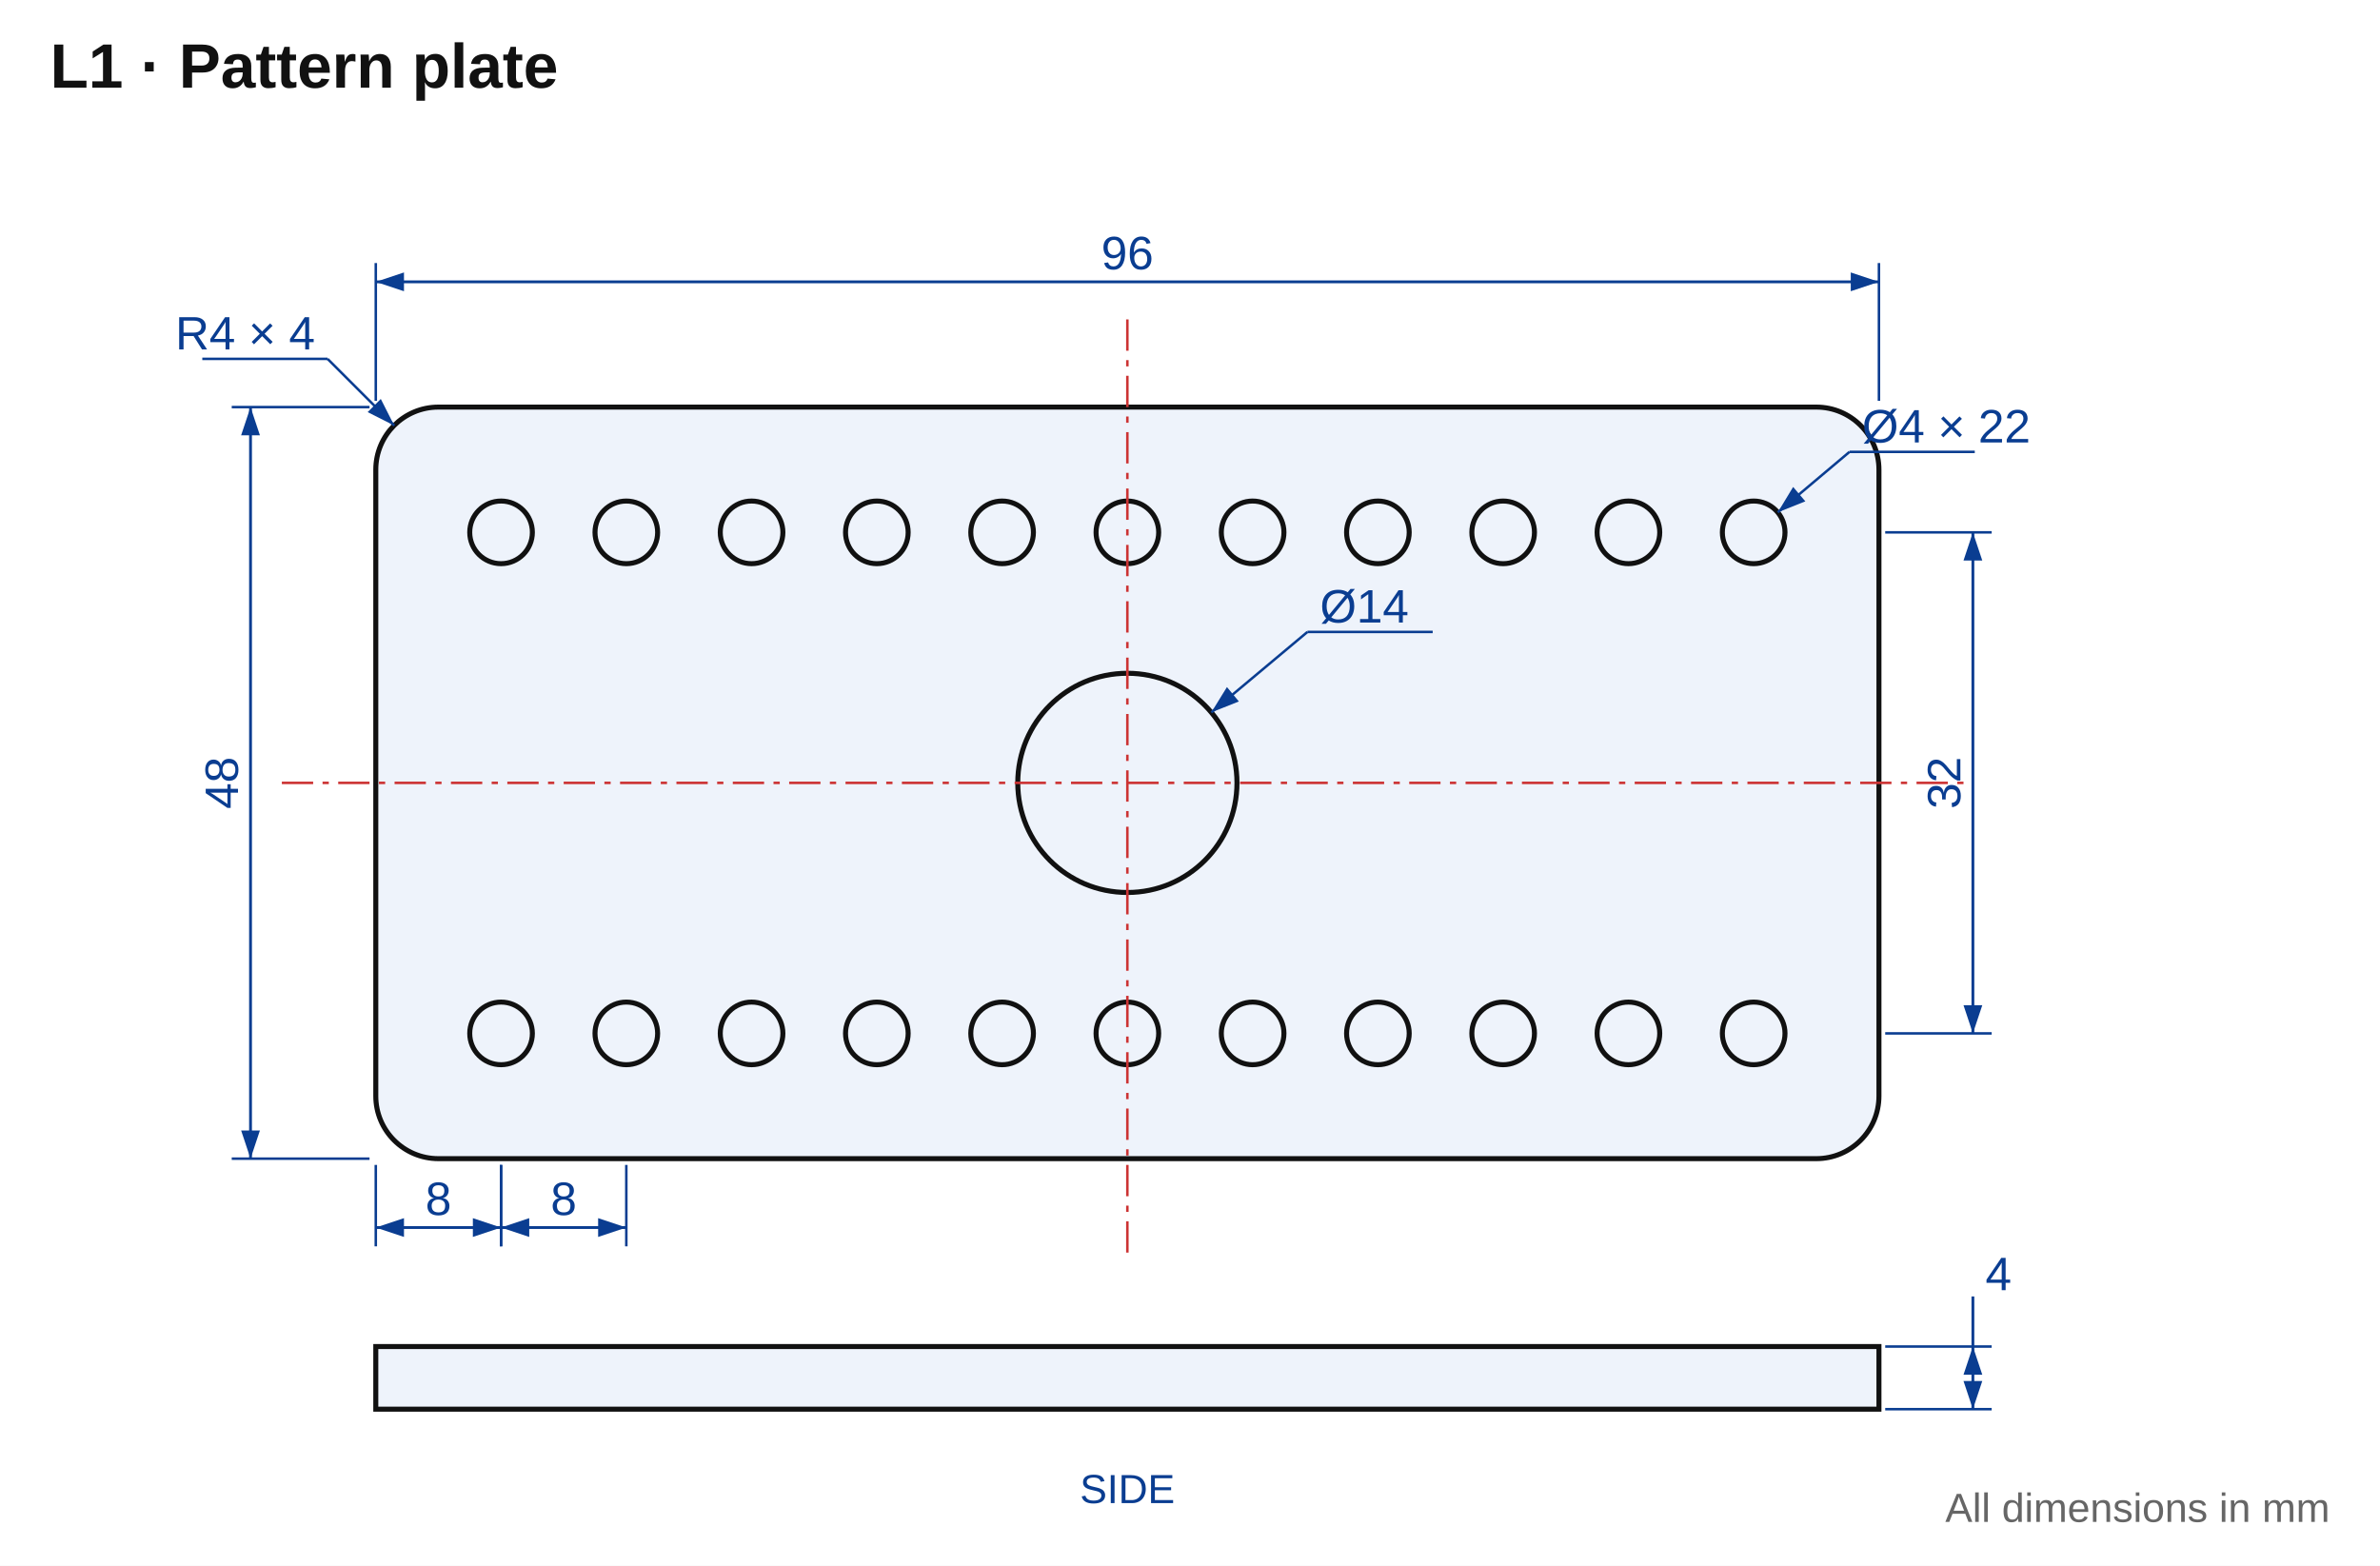
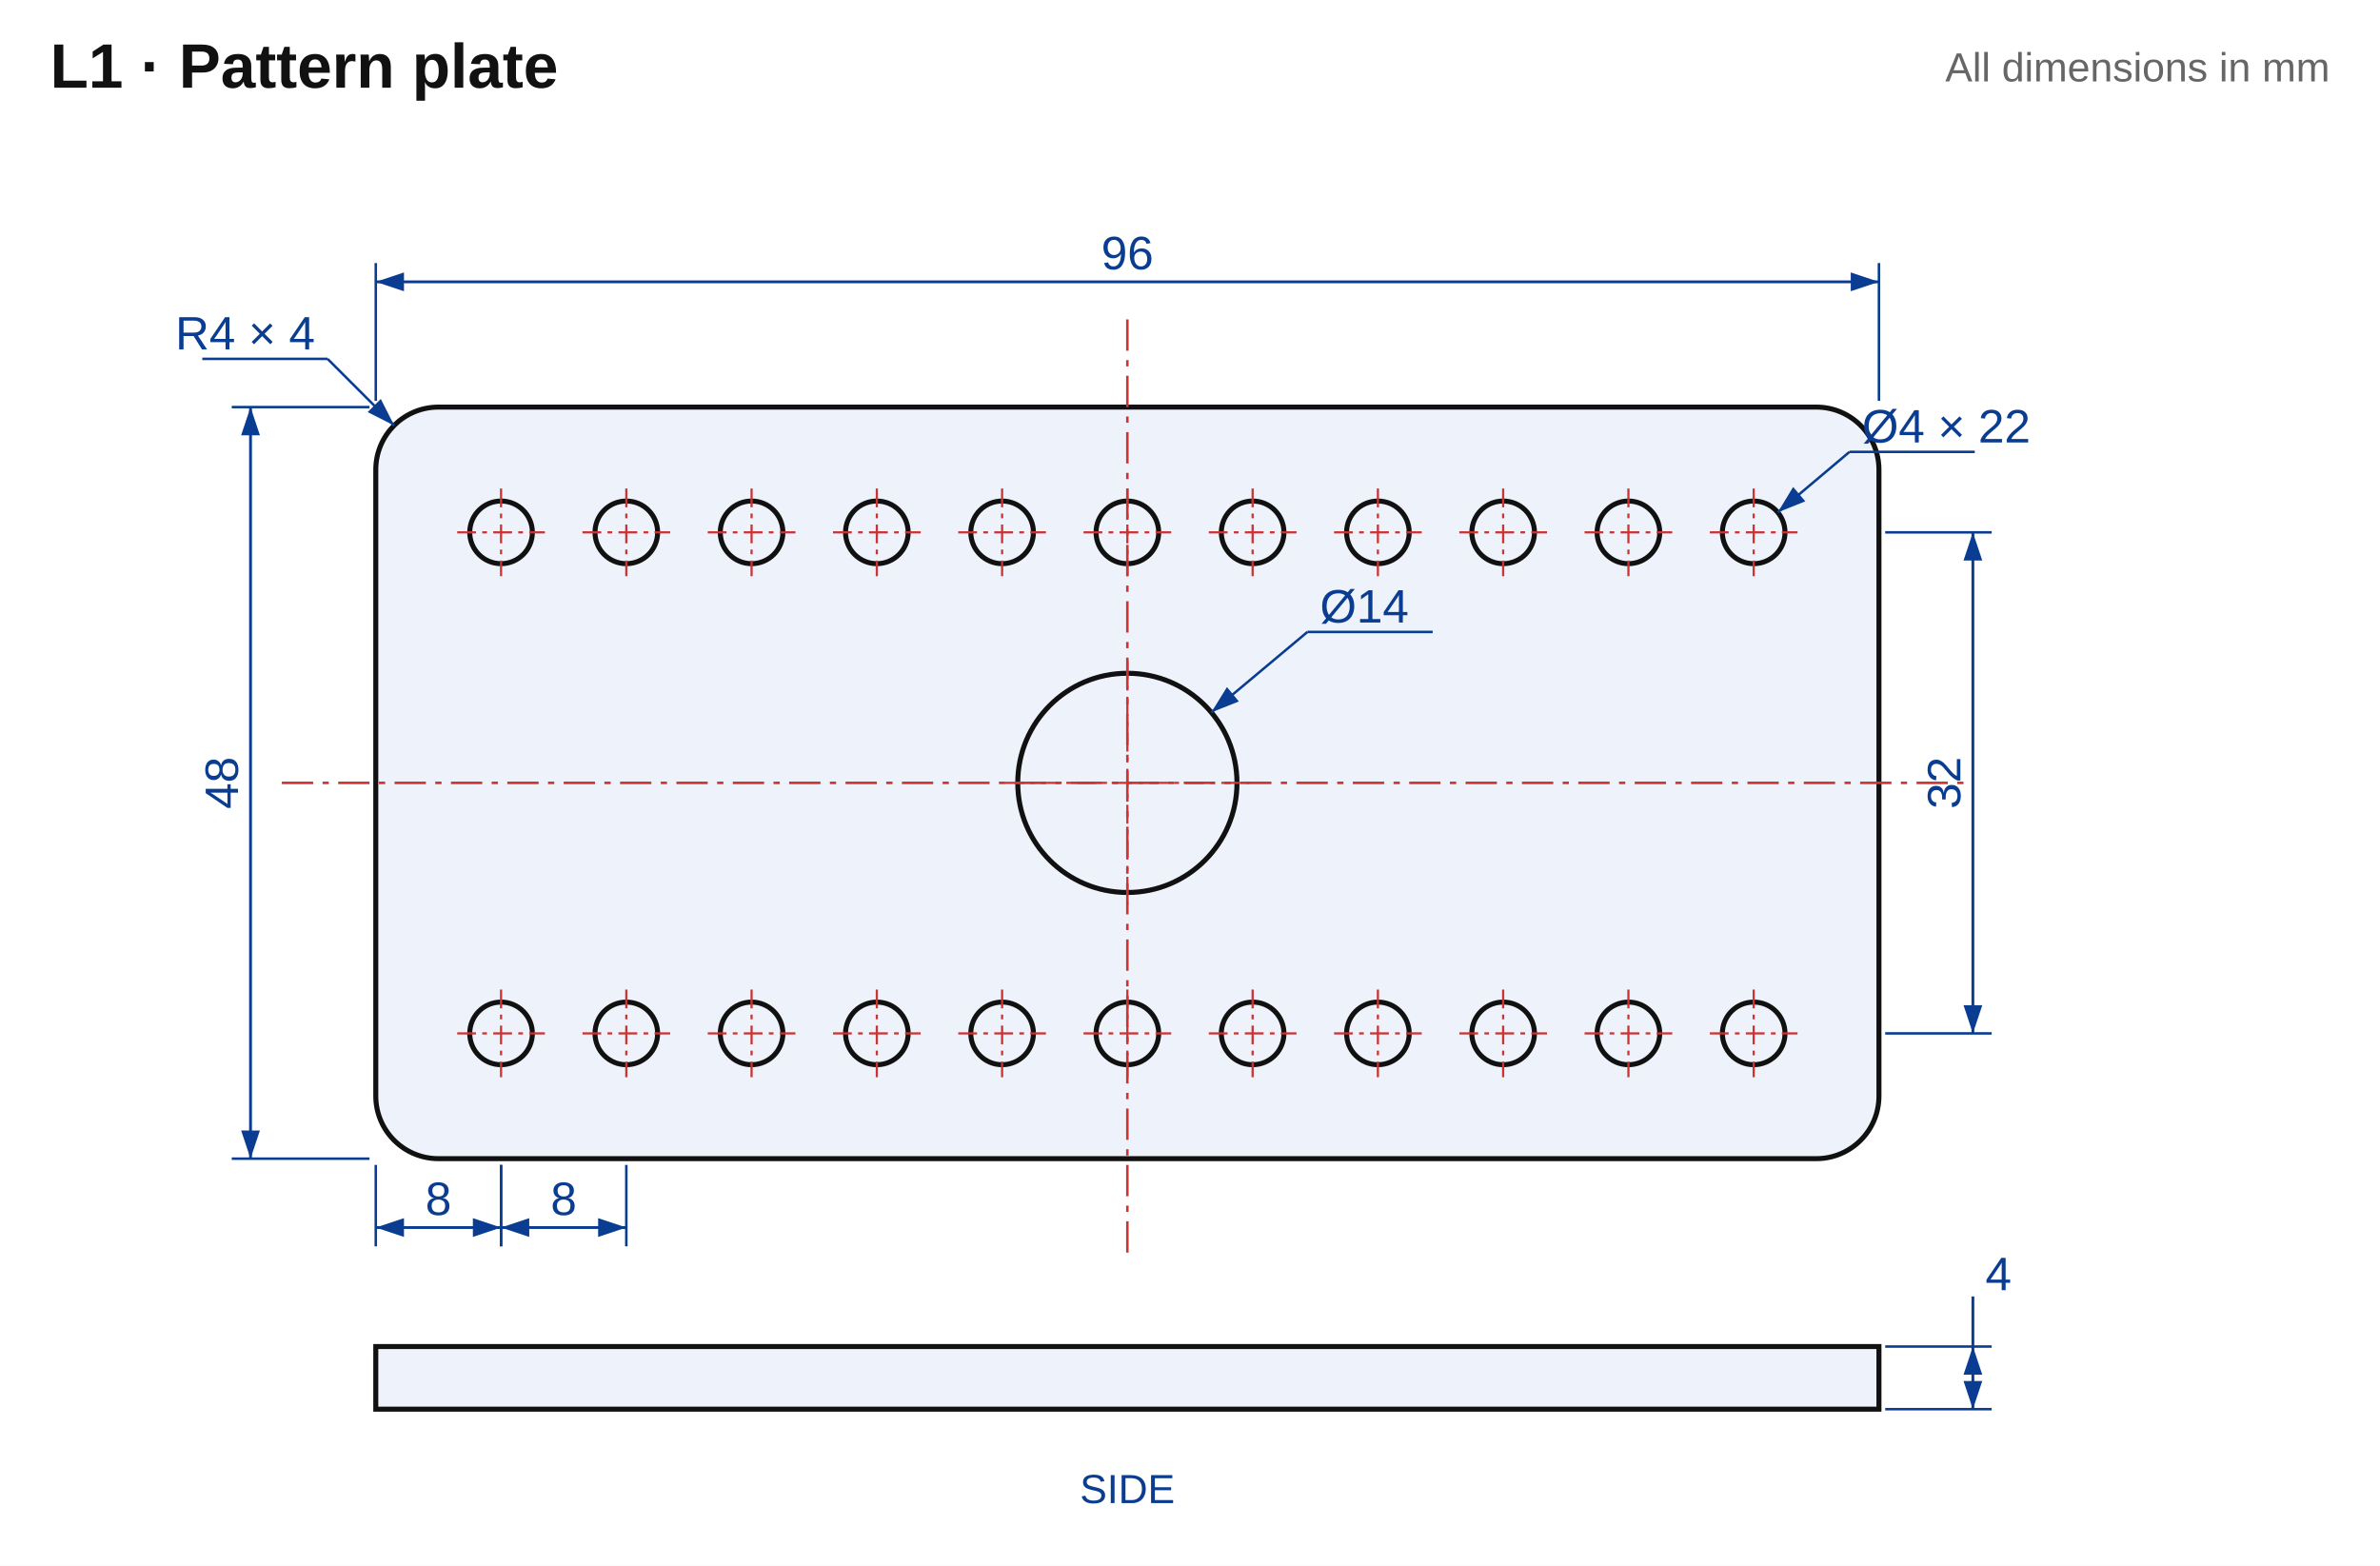
<svg xmlns="http://www.w3.org/2000/svg" viewBox="0 0 760 500" width="760" height="500">
  <rect width="100%" height="100%" fill="white" />
  <text x="16" y="28" font-size="20" font-weight="bold" font-family="Arial,Helvetica,sans-serif" fill="#111">L1 · Pattern plate</text>
-   <text x="744" y="486" font-size="13" text-anchor="end" font-family="Arial,Helvetica,sans-serif" fill="#666">All dimensions in mm</text>
+   <text x="744" y="26" font-size="13" text-anchor="end" font-family="Arial,Helvetica,sans-serif" fill="#666">All dimensions in mm</text>
  <rect x="120.0" y="130.0" width="480.0" height="240.0" rx="20.0" fill="#eef3fb" stroke="#111" stroke-width="1.6" />
  <circle cx="360.0" cy="250.0" r="35.0" fill="none" stroke="#111" stroke-width="1.6" />
+   <g stroke="#c33" stroke-width="0.7" stroke-dasharray="6 2 1.5 2">
+     <line x1="321.0" y1="250.0" x2="399.0" y2="250.0" />
+     <line x1="360.0" y1="211.0" x2="360.0" y2="289.0" />
+   </g>
  <circle cx="160.0" cy="330.0" r="10.0" fill="none" stroke="#111" stroke-width="1.6" />
+   <g stroke="#c33" stroke-width="0.7" stroke-dasharray="6 2 1.5 2">
+     <line x1="146.0" y1="330.0" x2="174.0" y2="330.0" />
+     <line x1="160.0" y1="316.0" x2="160.0" y2="344.0" />
+   </g>
  <circle cx="200.0" cy="330.0" r="10.0" fill="none" stroke="#111" stroke-width="1.6" />
+   <g stroke="#c33" stroke-width="0.7" stroke-dasharray="6 2 1.5 2">
+     <line x1="186.0" y1="330.0" x2="214.0" y2="330.0" />
+     <line x1="200.0" y1="316.0" x2="200.0" y2="344.0" />
+   </g>
  <circle cx="240.0" cy="330.0" r="10.0" fill="none" stroke="#111" stroke-width="1.6" />
+   <g stroke="#c33" stroke-width="0.7" stroke-dasharray="6 2 1.5 2">
+     <line x1="226.0" y1="330.0" x2="254.0" y2="330.0" />
+     <line x1="240.0" y1="316.0" x2="240.0" y2="344.0" />
+   </g>
  <circle cx="280.0" cy="330.0" r="10.0" fill="none" stroke="#111" stroke-width="1.6" />
+   <g stroke="#c33" stroke-width="0.7" stroke-dasharray="6 2 1.5 2">
+     <line x1="266.0" y1="330.0" x2="294.0" y2="330.0" />
+     <line x1="280.0" y1="316.0" x2="280.0" y2="344.0" />
+   </g>
  <circle cx="320.0" cy="330.0" r="10.0" fill="none" stroke="#111" stroke-width="1.6" />
+   <g stroke="#c33" stroke-width="0.7" stroke-dasharray="6 2 1.5 2">
+     <line x1="306.0" y1="330.0" x2="334.0" y2="330.0" />
+     <line x1="320.0" y1="316.0" x2="320.0" y2="344.0" />
+   </g>
  <circle cx="360.0" cy="330.0" r="10.0" fill="none" stroke="#111" stroke-width="1.6" />
+   <g stroke="#c33" stroke-width="0.7" stroke-dasharray="6 2 1.5 2">
+     <line x1="346.0" y1="330.0" x2="374.0" y2="330.0" />
+     <line x1="360.0" y1="316.0" x2="360.0" y2="344.0" />
+   </g>
  <circle cx="400.0" cy="330.0" r="10.0" fill="none" stroke="#111" stroke-width="1.6" />
+   <g stroke="#c33" stroke-width="0.7" stroke-dasharray="6 2 1.5 2">
+     <line x1="386.0" y1="330.0" x2="414.0" y2="330.0" />
+     <line x1="400.0" y1="316.0" x2="400.0" y2="344.0" />
+   </g>
  <circle cx="440.0" cy="330.0" r="10.0" fill="none" stroke="#111" stroke-width="1.6" />
+   <g stroke="#c33" stroke-width="0.7" stroke-dasharray="6 2 1.5 2">
+     <line x1="426.0" y1="330.0" x2="454.0" y2="330.0" />
+     <line x1="440.0" y1="316.0" x2="440.0" y2="344.0" />
+   </g>
  <circle cx="480.0" cy="330.0" r="10.0" fill="none" stroke="#111" stroke-width="1.6" />
+   <g stroke="#c33" stroke-width="0.7" stroke-dasharray="6 2 1.5 2">
+     <line x1="466.0" y1="330.0" x2="494.0" y2="330.0" />
+     <line x1="480.0" y1="316.0" x2="480.0" y2="344.0" />
+   </g>
  <circle cx="520.0" cy="330.0" r="10.0" fill="none" stroke="#111" stroke-width="1.6" />
+   <g stroke="#c33" stroke-width="0.7" stroke-dasharray="6 2 1.5 2">
+     <line x1="506.0" y1="330.0" x2="534.0" y2="330.0" />
+     <line x1="520.0" y1="316.0" x2="520.0" y2="344.0" />
+   </g>
  <circle cx="560.0" cy="330.0" r="10.0" fill="none" stroke="#111" stroke-width="1.6" />
+   <g stroke="#c33" stroke-width="0.7" stroke-dasharray="6 2 1.5 2">
+     <line x1="546.0" y1="330.0" x2="574.0" y2="330.0" />
+     <line x1="560.0" y1="316.0" x2="560.0" y2="344.0" />
+   </g>
  <circle cx="160.0" cy="170.0" r="10.0" fill="none" stroke="#111" stroke-width="1.6" />
+   <g stroke="#c33" stroke-width="0.7" stroke-dasharray="6 2 1.5 2">
+     <line x1="146.0" y1="170.0" x2="174.0" y2="170.0" />
+     <line x1="160.0" y1="156.0" x2="160.0" y2="184.0" />
+   </g>
  <circle cx="200.0" cy="170.0" r="10.0" fill="none" stroke="#111" stroke-width="1.6" />
+   <g stroke="#c33" stroke-width="0.7" stroke-dasharray="6 2 1.5 2">
+     <line x1="186.0" y1="170.0" x2="214.0" y2="170.0" />
+     <line x1="200.0" y1="156.0" x2="200.0" y2="184.0" />
+   </g>
  <circle cx="240.0" cy="170.0" r="10.0" fill="none" stroke="#111" stroke-width="1.6" />
+   <g stroke="#c33" stroke-width="0.7" stroke-dasharray="6 2 1.5 2">
+     <line x1="226.0" y1="170.0" x2="254.0" y2="170.0" />
+     <line x1="240.0" y1="156.0" x2="240.0" y2="184.0" />
+   </g>
  <circle cx="280.0" cy="170.0" r="10.0" fill="none" stroke="#111" stroke-width="1.6" />
+   <g stroke="#c33" stroke-width="0.7" stroke-dasharray="6 2 1.5 2">
+     <line x1="266.0" y1="170.0" x2="294.0" y2="170.0" />
+     <line x1="280.0" y1="156.0" x2="280.0" y2="184.0" />
+   </g>
  <circle cx="320.0" cy="170.0" r="10.0" fill="none" stroke="#111" stroke-width="1.6" />
+   <g stroke="#c33" stroke-width="0.7" stroke-dasharray="6 2 1.5 2">
+     <line x1="306.0" y1="170.0" x2="334.0" y2="170.0" />
+     <line x1="320.0" y1="156.0" x2="320.0" y2="184.0" />
+   </g>
  <circle cx="360.0" cy="170.0" r="10.0" fill="none" stroke="#111" stroke-width="1.6" />
+   <g stroke="#c33" stroke-width="0.7" stroke-dasharray="6 2 1.5 2">
+     <line x1="346.0" y1="170.0" x2="374.0" y2="170.0" />
+     <line x1="360.0" y1="156.0" x2="360.0" y2="184.0" />
+   </g>
  <circle cx="400.0" cy="170.0" r="10.0" fill="none" stroke="#111" stroke-width="1.6" />
+   <g stroke="#c33" stroke-width="0.7" stroke-dasharray="6 2 1.5 2">
+     <line x1="386.0" y1="170.0" x2="414.0" y2="170.0" />
+     <line x1="400.0" y1="156.0" x2="400.0" y2="184.0" />
+   </g>
  <circle cx="440.0" cy="170.0" r="10.0" fill="none" stroke="#111" stroke-width="1.6" />
+   <g stroke="#c33" stroke-width="0.7" stroke-dasharray="6 2 1.5 2">
+     <line x1="426.0" y1="170.0" x2="454.0" y2="170.0" />
+     <line x1="440.0" y1="156.0" x2="440.0" y2="184.0" />
+   </g>
  <circle cx="480.0" cy="170.0" r="10.0" fill="none" stroke="#111" stroke-width="1.6" />
+   <g stroke="#c33" stroke-width="0.7" stroke-dasharray="6 2 1.5 2">
+     <line x1="466.0" y1="170.0" x2="494.0" y2="170.0" />
+     <line x1="480.0" y1="156.0" x2="480.0" y2="184.0" />
+   </g>
  <circle cx="520.0" cy="170.0" r="10.0" fill="none" stroke="#111" stroke-width="1.6" />
+   <g stroke="#c33" stroke-width="0.7" stroke-dasharray="6 2 1.5 2">
+     <line x1="506.0" y1="170.0" x2="534.0" y2="170.0" />
+     <line x1="520.0" y1="156.0" x2="520.0" y2="184.0" />
+   </g>
  <circle cx="560.0" cy="170.0" r="10.0" fill="none" stroke="#111" stroke-width="1.6" />
+   <g stroke="#c33" stroke-width="0.7" stroke-dasharray="6 2 1.5 2">
+     <line x1="546.0" y1="170.0" x2="574.0" y2="170.0" />
+     <line x1="560.0" y1="156.0" x2="560.0" y2="184.0" />
+   </g>
  <line x1="90.0" y1="250.0" x2="630.0" y2="250.0" stroke="#c33" stroke-width="0.8" stroke-dasharray="10 3 2 3" />
  <line x1="360.0" y1="400.0" x2="360.0" y2="100.0" stroke="#c33" stroke-width="0.8" stroke-dasharray="10 3 2 3" />
  <line x1="120.0" y1="128.0" x2="120.0" y2="84.0" stroke="#0a3d91" stroke-width="0.8" />
  <line x1="600.0" y1="128.0" x2="600.0" y2="84.0" stroke="#0a3d91" stroke-width="0.8" />
  <line x1="120.0" y1="90.0" x2="600.0" y2="90.0" stroke="#0a3d91" stroke-width="0.9" />
  <polygon points="120.0,90.0 129.0,87.0 129.0,93.0" fill="#0a3d91" />
  <polygon points="600.0,90.0 591.0,93.0 591.0,87.0" fill="#0a3d91" />
  <text x="360.0" y="86.0" font-size="15" font-family="Arial,Helvetica,sans-serif" text-anchor="middle" fill="#0a3d91">96</text>
  <line x1="118.0" y1="370.0" x2="74.0" y2="370.0" stroke="#0a3d91" stroke-width="0.8" />
  <line x1="118.0" y1="130.0" x2="74.0" y2="130.0" stroke="#0a3d91" stroke-width="0.8" />
  <line x1="80.0" y1="370.0" x2="80.0" y2="130.0" stroke="#0a3d91" stroke-width="0.9" />
  <polygon points="80.0,370.0 77.0,361.0 83.0,361.0" fill="#0a3d91" />
  <polygon points="80.0,130.0 83.0,139.0 77.0,139.0" fill="#0a3d91" />
  <text x="76.0" y="250.0" font-size="15" font-family="Arial,Helvetica,sans-serif" text-anchor="middle" fill="#0a3d91" transform="rotate(-90.0 76.0 250.0)">48</text>
  <line x1="160.0" y1="372.0" x2="160.0" y2="398.0" stroke="#0a3d91" stroke-width="0.8" />
  <line x1="200.0" y1="372.0" x2="200.0" y2="398.0" stroke="#0a3d91" stroke-width="0.8" />
  <line x1="160.0" y1="392.0" x2="200.0" y2="392.0" stroke="#0a3d91" stroke-width="0.9" />
  <polygon points="160.0,392.0 169.0,389.0 169.0,395.0" fill="#0a3d91" />
  <polygon points="200.0,392.0 191.0,395.0 191.0,389.0" fill="#0a3d91" />
  <text x="180.0" y="388.0" font-size="15" font-family="Arial,Helvetica,sans-serif" text-anchor="middle" fill="#0a3d91">8</text>
  <line x1="120.0" y1="372.0" x2="120.0" y2="398.0" stroke="#0a3d91" stroke-width="0.8" />
  <line x1="160.0" y1="372.0" x2="160.0" y2="398.0" stroke="#0a3d91" stroke-width="0.8" />
  <line x1="120.0" y1="392.0" x2="160.0" y2="392.0" stroke="#0a3d91" stroke-width="0.9" />
  <polygon points="120.0,392.0 129.0,389.0 129.0,395.0" fill="#0a3d91" />
  <polygon points="160.0,392.0 151.0,395.0 151.0,389.0" fill="#0a3d91" />
  <text x="140.0" y="388.0" font-size="15" font-family="Arial,Helvetica,sans-serif" text-anchor="middle" fill="#0a3d91">8</text>
  <line x1="602.0" y1="330.0" x2="636.0" y2="330.0" stroke="#0a3d91" stroke-width="0.8" />
  <line x1="602.0" y1="170.0" x2="636.0" y2="170.0" stroke="#0a3d91" stroke-width="0.8" />
  <line x1="630.0" y1="330.0" x2="630.0" y2="170.0" stroke="#0a3d91" stroke-width="0.9" />
  <polygon points="630.0,330.0 627.0,321.0 633.0,321.0" fill="#0a3d91" />
  <polygon points="630.0,170.0 633.0,179.0 627.0,179.0" fill="#0a3d91" />
  <text x="626.0" y="250.0" font-size="15" font-family="Arial,Helvetica,sans-serif" text-anchor="middle" fill="#0a3d91" transform="rotate(-90.0 626.0 250.0)">32</text>
  <line x1="386.8" y1="227.5" x2="417.5" y2="201.8" stroke="#0a3d91" stroke-width="0.8" />
  <polygon points="386.8,227.5 391.8,219.4 395.6,224.0" fill="#0a3d91" />
  <line x1="417.5" y1="201.8" x2="457.5" y2="201.8" stroke="#0a3d91" stroke-width="0.8" />
  <text x="421.5" y="198.8" font-size="15" font-family="Arial,Helvetica,sans-serif" text-anchor="start" fill="#0a3d91">Ø14</text>
  <line x1="567.7" y1="163.6" x2="590.6" y2="144.3" stroke="#0a3d91" stroke-width="0.8" />
  <polygon points="567.7,163.6 572.6,155.5 576.5,160.1" fill="#0a3d91" />
  <line x1="590.6" y1="144.3" x2="630.6" y2="144.3" stroke="#0a3d91" stroke-width="0.8" />
  <text x="594.6" y="141.3" font-size="15" font-family="Arial,Helvetica,sans-serif" text-anchor="start" fill="#0a3d91">Ø4 × 22</text>
  <line x1="125.9" y1="135.9" x2="104.6" y2="114.6" stroke="#0a3d91" stroke-width="0.8" />
  <polygon points="125.9,135.9 117.4,131.6 121.6,127.4" fill="#0a3d91" />
  <line x1="104.6" y1="114.6" x2="64.6" y2="114.6" stroke="#0a3d91" stroke-width="0.8" />
  <text x="100.6" y="111.6" font-size="15" font-family="Arial,Helvetica,sans-serif" text-anchor="end" fill="#0a3d91">R4 × 4</text>
  <rect x="120.0" y="430.0" width="480.0" height="20.0" rx="0.0" fill="#eef3fb" stroke="#111" stroke-width="1.6" />
  <line x1="602.0" y1="450.0" x2="636.0" y2="450.0" stroke="#0a3d91" stroke-width="0.8" />
  <line x1="602.0" y1="430.0" x2="636.0" y2="430.0" stroke="#0a3d91" stroke-width="0.8" />
  <line x1="630.0" y1="450.0" x2="630.0" y2="430.0" stroke="#0a3d91" stroke-width="0.9" />
  <polygon points="630.0,450.0 627.0,441.0 633.0,441.0" fill="#0a3d91" />
  <polygon points="630.0,430.0 633.0,439.0 627.0,439.0" fill="#0a3d91" />
  <line x1="630.0" y1="430.0" x2="630.0" y2="414.0" stroke="#0a3d91" stroke-width="0.9" />
  <text x="634.0" y="412.0" font-size="15" font-family="Arial,Helvetica,sans-serif" text-anchor="start" fill="#0a3d91">4</text>
  <text x="360.0" y="480.0" font-size="13" font-family="Arial,Helvetica,sans-serif" text-anchor="middle" fill="#0a3d91">SIDE</text>
</svg>
